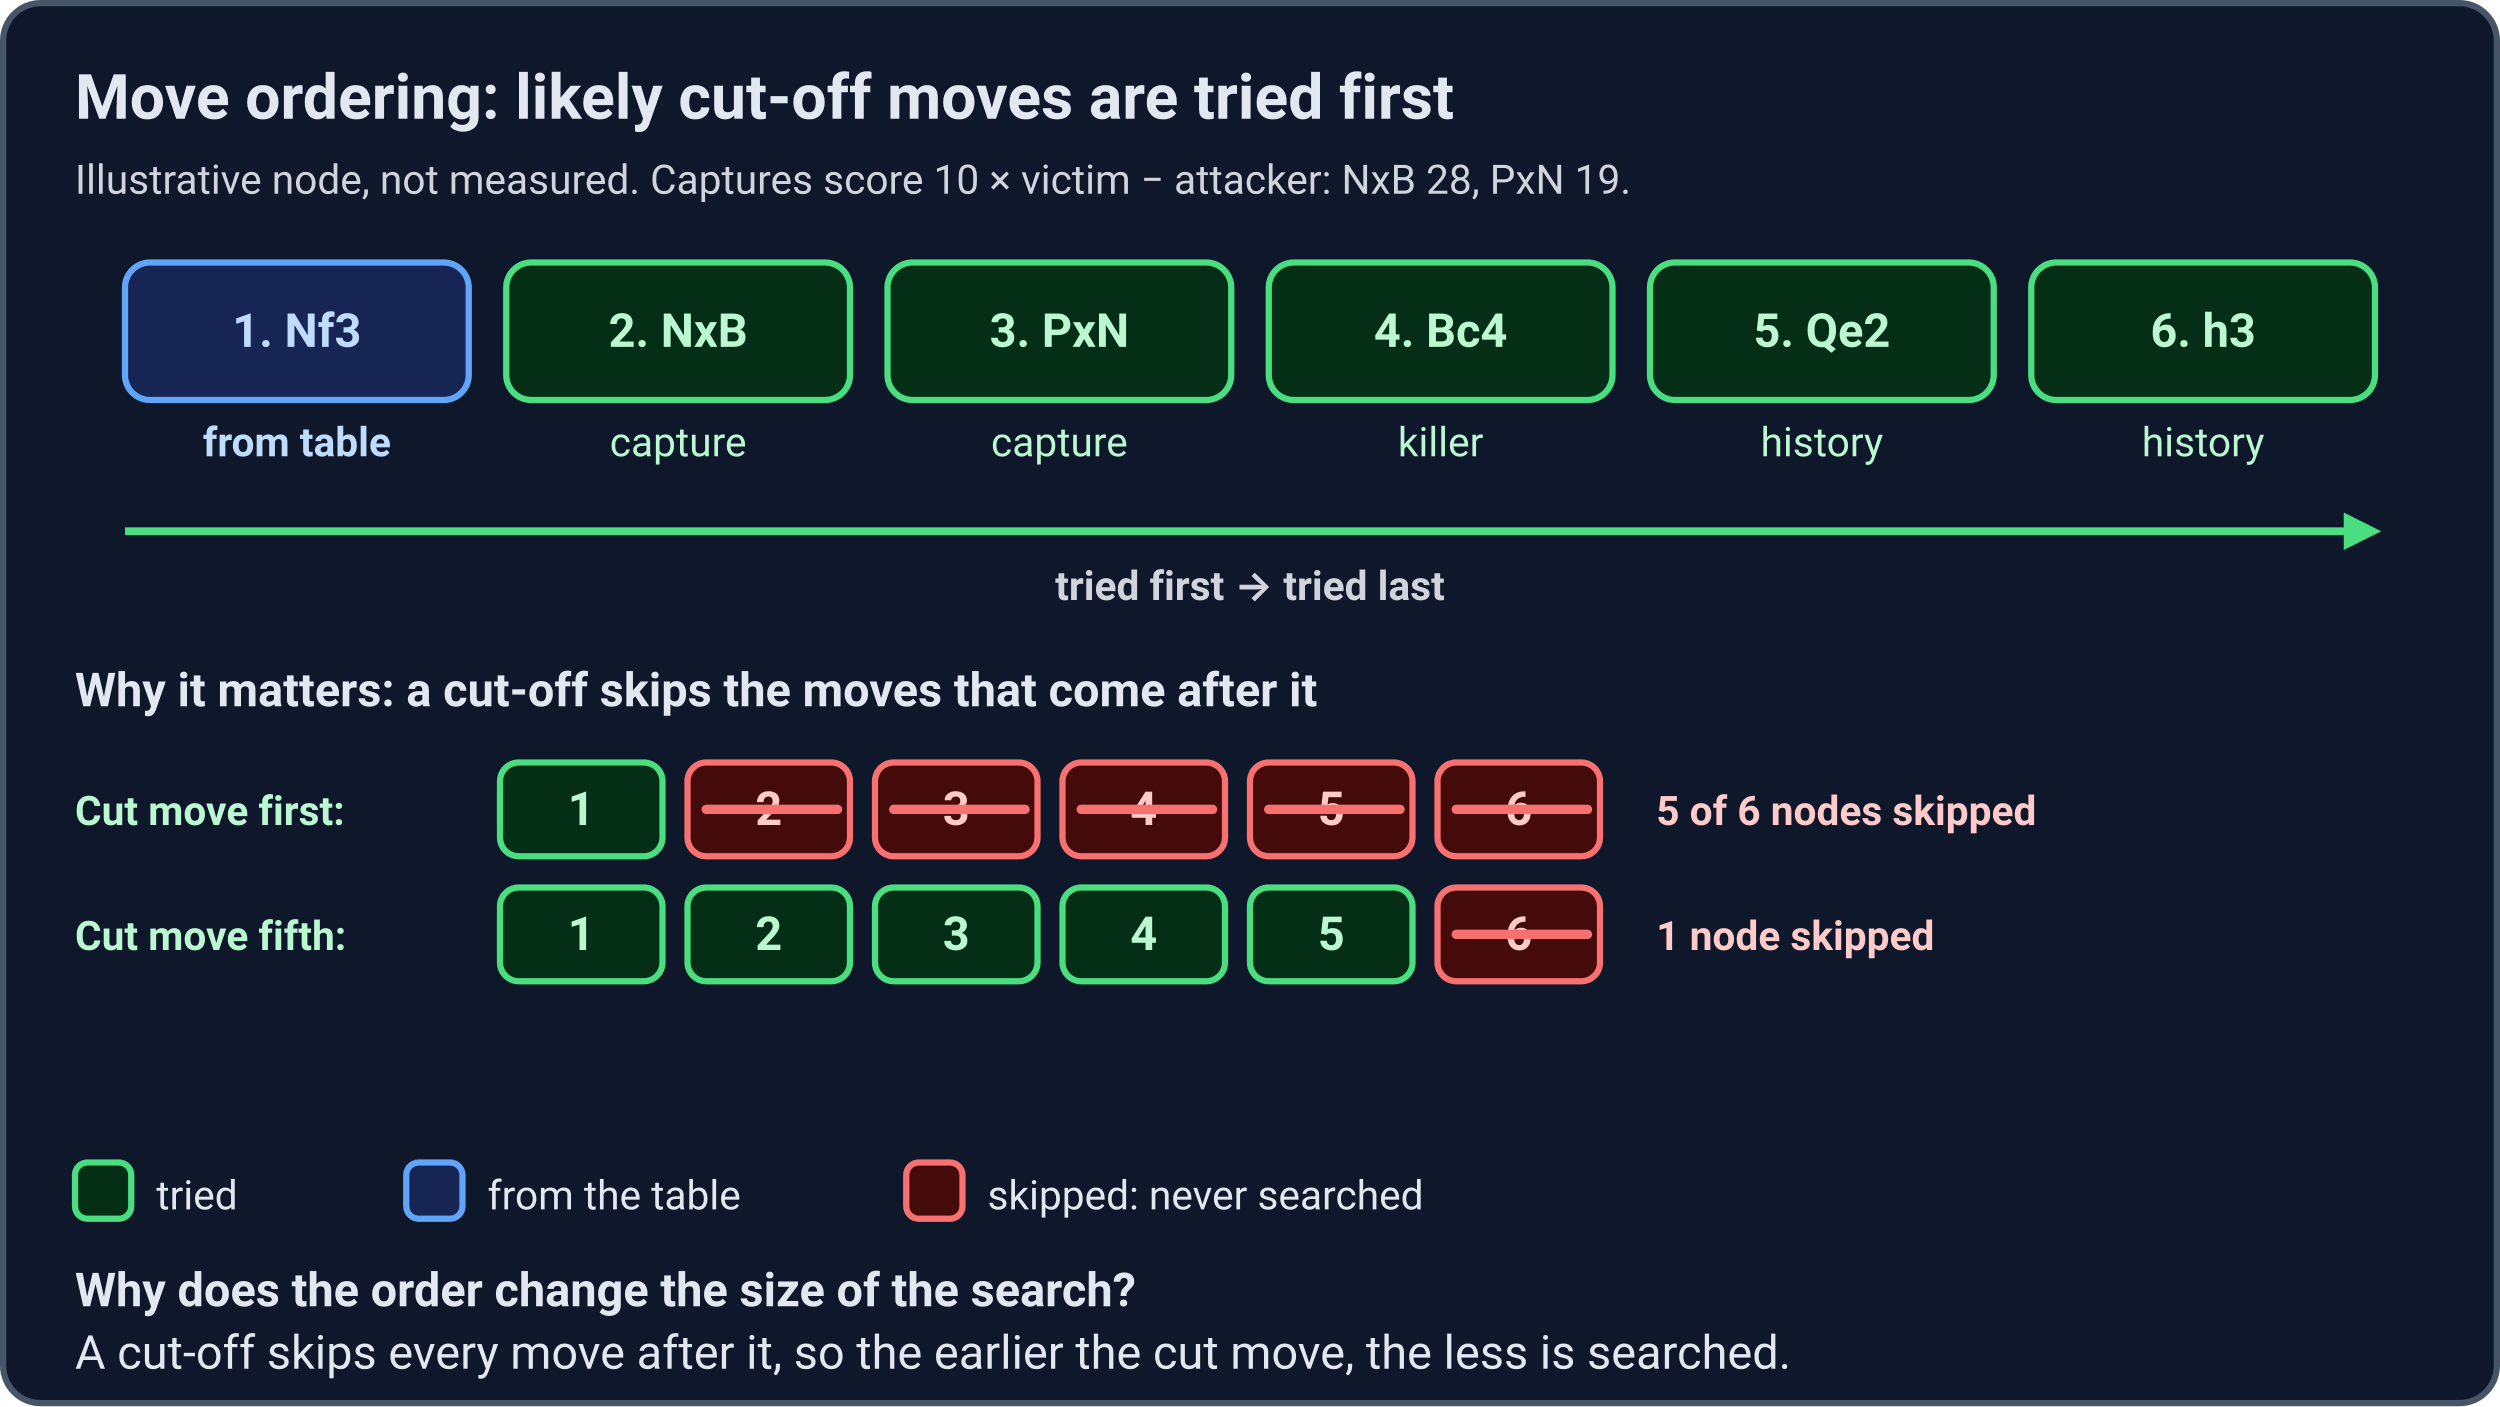
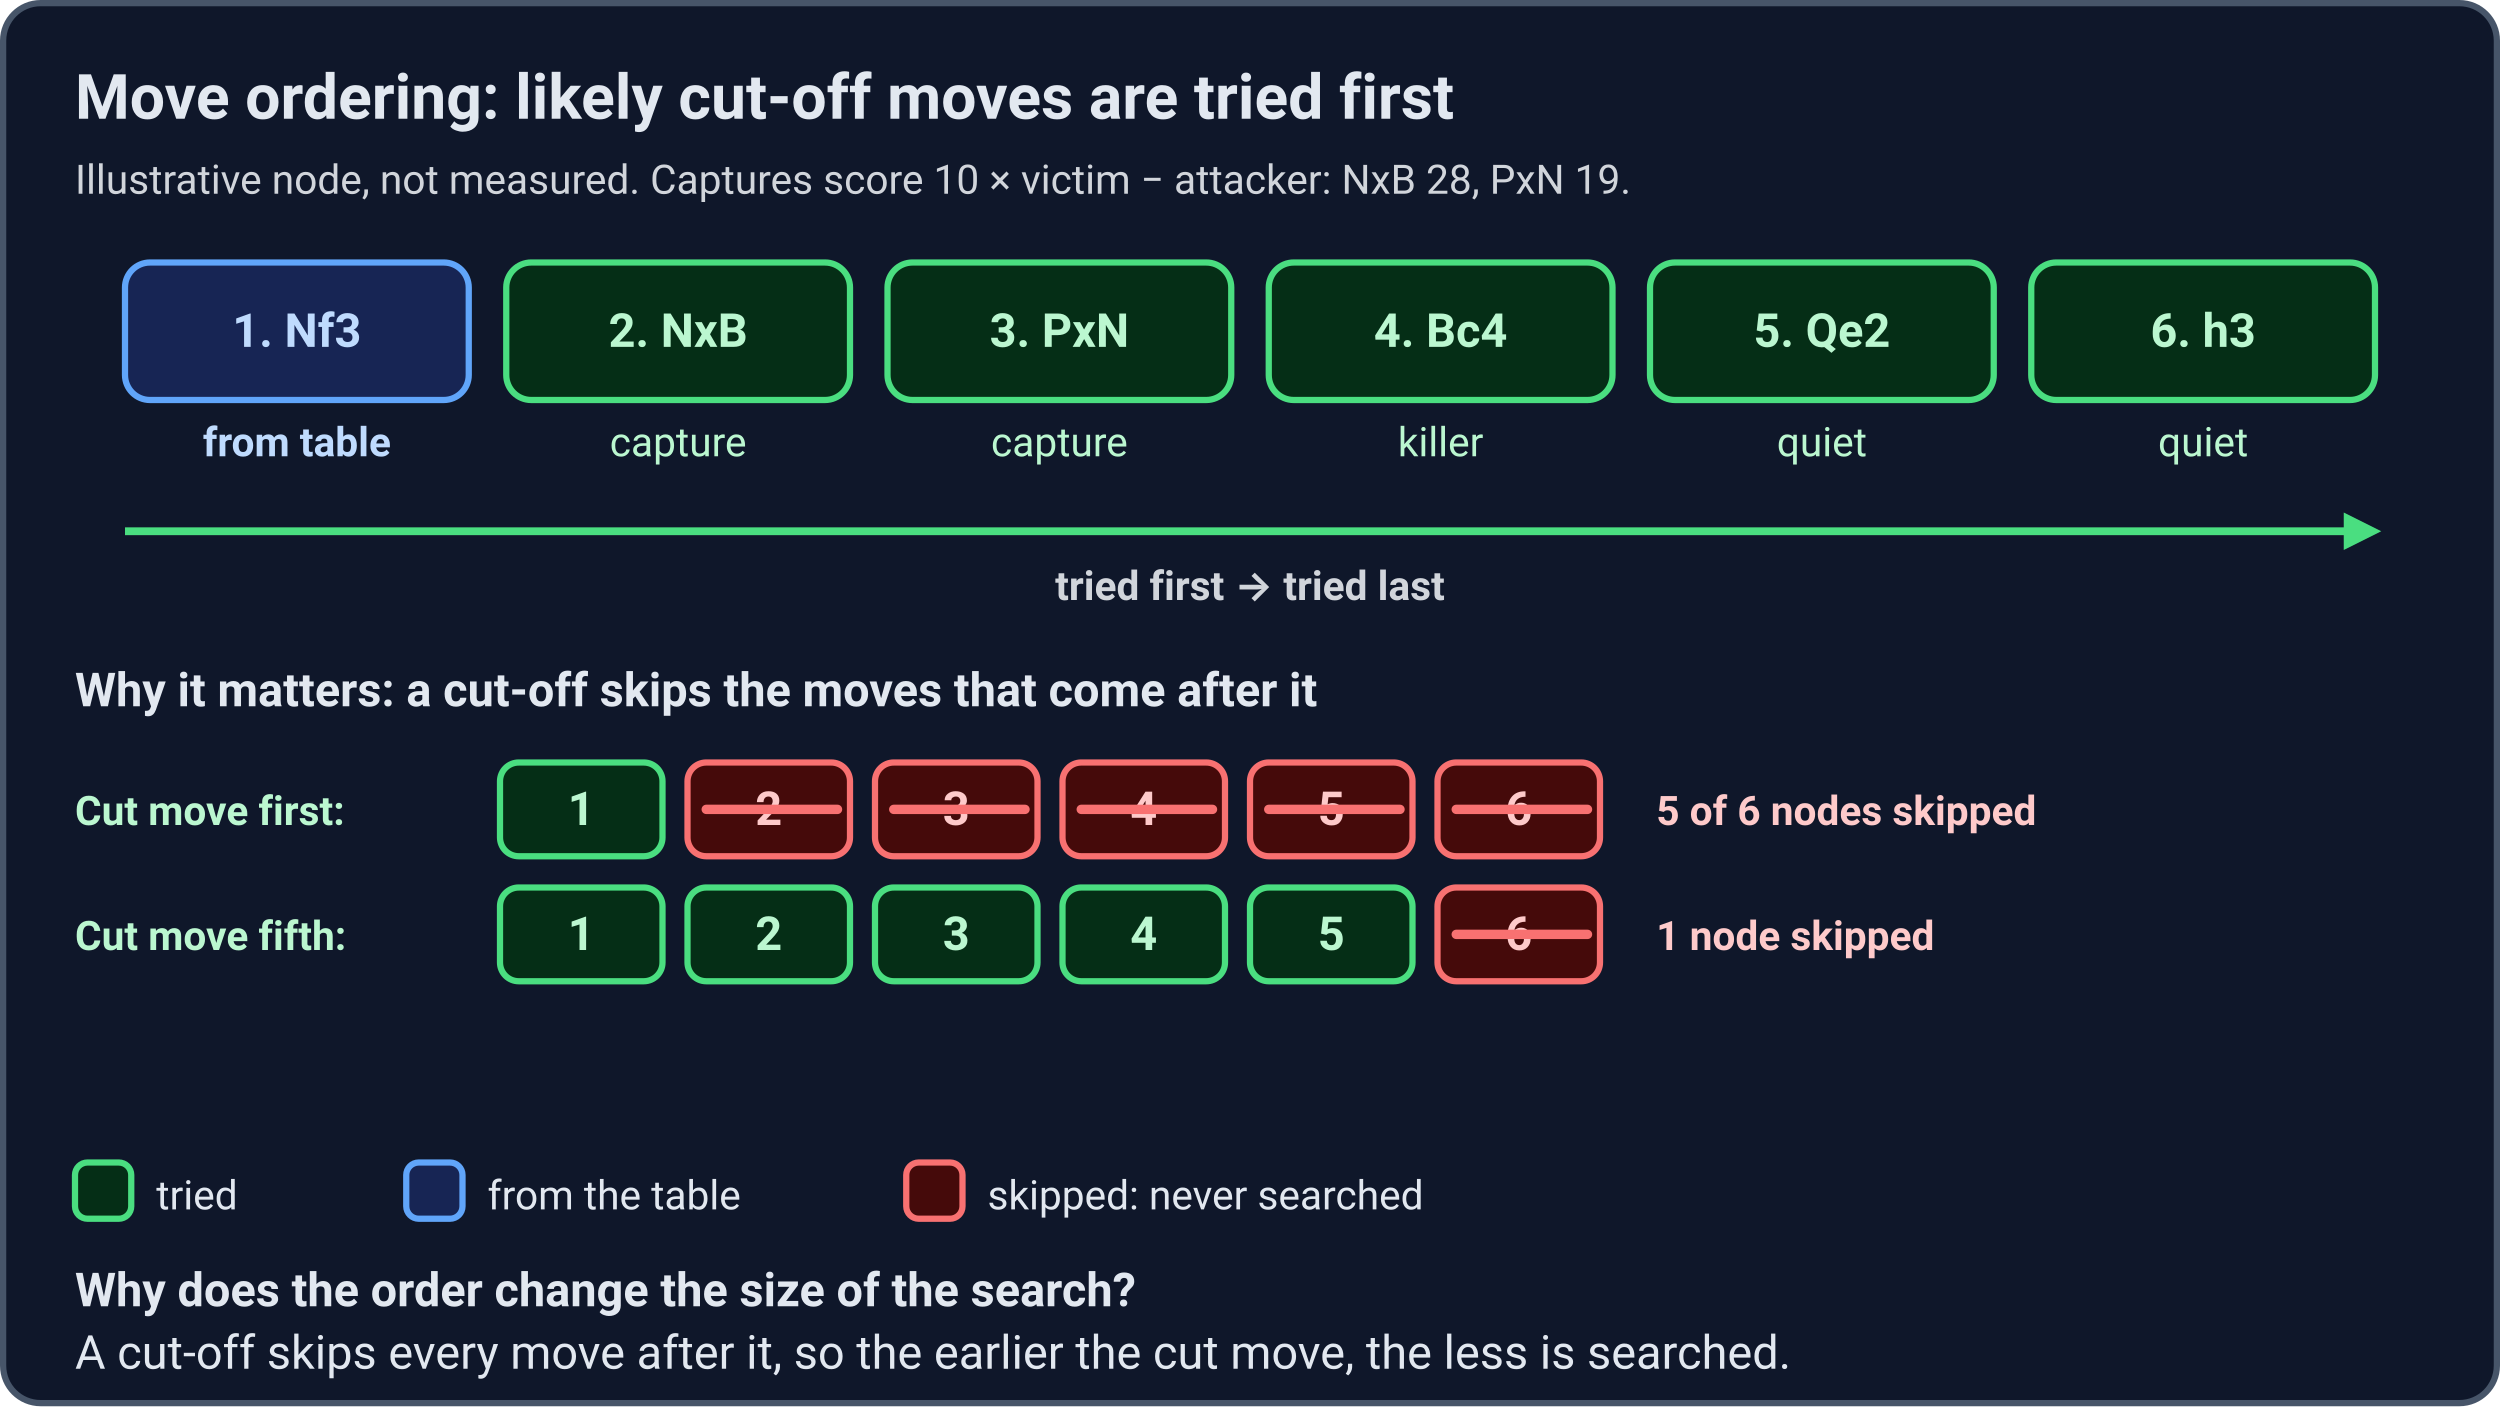
<svg xmlns="http://www.w3.org/2000/svg" viewBox="0 0 800 450" role="img" aria-labelledby="t d">
  <style>
    text { font-family: system-ui, -apple-system, "Segoe UI", Roboto, sans-serif; fill: #e2e8f0; }
    .title { font-size: 20px; font-weight: 700; }
    .q { font-size: 15px; }
    .label { font-size: 15px; }
    .small { font-size: 13px; }
    .bold { font-weight: 700; }
    .on { fill: #052e16; stroke: #4ade80; stroke-width: 2; }
    .cut { fill: #450a0a; stroke: #f87171; stroke-width: 2; }
    .blue { fill: #172554; stroke: #60a5fa; stroke-width: 2; }
    .gray { fill: #1f2937; stroke: #9ca3af; stroke-width: 2; stroke-dasharray: 5 4; }
    .edge { stroke: #4ade80; stroke-width: 2.5; fill: none; }
    .edge-cut { stroke: #f87171; stroke-width: 2.5; fill: none; stroke-dasharray: 6 5; }
    .t-green { fill: #bbf7d0; }
    .t-red { fill: #fecaca; }
    .t-blue { fill: #bfdbfe; }
    .t-gray { fill: #d1d5db; }
  </style>
  <rect x="1" y="1" width="798" height="448" rx="12" fill="#0f172a" stroke="#475569" stroke-width="2" />
  <text x="24" y="38" class="title">Move ordering: likely cut-off moves are tried first</text>
  <text x="24" y="62" class="small t-gray">Illustrative node, not measured. Captures score 10 × victim − attacker: NxB 28, PxN 19.</text>
  <rect x="40" y="84" width="110" height="44" rx="8" class="blue" />
  <text x="95" y="111" text-anchor="middle" class="label bold t-blue">1. Nf3</text>
  <rect x="162" y="84" width="110" height="44" rx="8" class="on" />
  <text x="217" y="111" text-anchor="middle" class="label bold t-green">2. NxB</text>
  <rect x="284" y="84" width="110" height="44" rx="8" class="on" />
  <text x="339" y="111" text-anchor="middle" class="label bold t-green">3. PxN</text>
  <rect x="406" y="84" width="110" height="44" rx="8" class="on" />
  <text x="461" y="111" text-anchor="middle" class="label bold t-green">4. Bc4</text>
  <rect x="528" y="84" width="110" height="44" rx="8" class="on" />
  <text x="583" y="111" text-anchor="middle" class="label bold t-green">5. Qe2</text>
  <rect x="650" y="84" width="110" height="44" rx="8" class="on" />
  <text x="705" y="111" text-anchor="middle" class="label bold t-green">6. h3</text>
  <text x="95" y="146" text-anchor="middle" class="small bold t-blue">from table</text>
  <text x="217" y="146" text-anchor="middle" class="small t-green">capture</text>
  <text x="339" y="146" text-anchor="middle" class="small t-green">capture</text>
  <text x="461" y="146" text-anchor="middle" class="small t-green">killer</text>
-   <text x="583" y="146" text-anchor="middle" class="small t-green">history</text>
-   <text x="705" y="146" text-anchor="middle" class="small t-green">history</text>
+   <text x="583" y="146" text-anchor="middle" class="small t-green">quiet</text>
+   <text x="705" y="146" text-anchor="middle" class="small t-green">quiet</text>
  <path class="edge" d="M 40 170 L 752 170" />
  <polygon points="762,170 750,164 750,176" fill="#4ade80" />
  <text x="400" y="192" text-anchor="middle" class="small bold t-gray">tried first → tried last</text>
  <text x="24" y="226" class="q bold">Why it matters: a cut-off skips the moves that come after it</text>
  <text x="24" y="264" class="small bold t-green">Cut move first:</text>
  <rect x="160" y="244" width="52" height="30" rx="6" class="on" />
  <text x="186" y="264" text-anchor="middle" class="label bold t-green">1</text>
  <rect x="220" y="244" width="52" height="30" rx="6" class="cut" />
  <text x="246" y="264" text-anchor="middle" class="label bold t-red">2</text>
  <path d="M 226 259 L 268 259" stroke="#f87171" stroke-width="3" stroke-linecap="round" />
  <rect x="280" y="244" width="52" height="30" rx="6" class="cut" />
  <text x="306" y="264" text-anchor="middle" class="label bold t-red">3</text>
  <path d="M 286 259 L 328 259" stroke="#f87171" stroke-width="3" stroke-linecap="round" />
  <rect x="340" y="244" width="52" height="30" rx="6" class="cut" />
  <text x="366" y="264" text-anchor="middle" class="label bold t-red">4</text>
  <path d="M 346 259 L 388 259" stroke="#f87171" stroke-width="3" stroke-linecap="round" />
  <rect x="400" y="244" width="52" height="30" rx="6" class="cut" />
  <text x="426" y="264" text-anchor="middle" class="label bold t-red">5</text>
  <path d="M 406 259 L 448 259" stroke="#f87171" stroke-width="3" stroke-linecap="round" />
  <rect x="460" y="244" width="52" height="30" rx="6" class="cut" />
  <text x="486" y="264" text-anchor="middle" class="label bold t-red">6</text>
  <path d="M 466 259 L 508 259" stroke="#f87171" stroke-width="3" stroke-linecap="round" />
  <text x="530" y="264" class="small bold t-red">5 of 6 nodes skipped</text>
  <text x="24" y="304" class="small bold t-green">Cut move fifth:</text>
  <rect x="160" y="284" width="52" height="30" rx="6" class="on" />
  <text x="186" y="304" text-anchor="middle" class="label bold t-green">1</text>
  <rect x="220" y="284" width="52" height="30" rx="6" class="on" />
  <text x="246" y="304" text-anchor="middle" class="label bold t-green">2</text>
  <rect x="280" y="284" width="52" height="30" rx="6" class="on" />
  <text x="306" y="304" text-anchor="middle" class="label bold t-green">3</text>
  <rect x="340" y="284" width="52" height="30" rx="6" class="on" />
  <text x="366" y="304" text-anchor="middle" class="label bold t-green">4</text>
  <rect x="400" y="284" width="52" height="30" rx="6" class="on" />
  <text x="426" y="304" text-anchor="middle" class="label bold t-green">5</text>
  <rect x="460" y="284" width="52" height="30" rx="6" class="cut" />
  <text x="486" y="304" text-anchor="middle" class="label bold t-red">6</text>
  <path d="M 466 299 L 508 299" stroke="#f87171" stroke-width="3" stroke-linecap="round" />
  <text x="530" y="304" class="small bold t-red">1 node skipped</text>
  <rect x="24" y="372" width="18" height="18" rx="4" class="on" />
  <text x="50" y="387" class="small">tried</text>
  <rect x="130" y="372" width="18" height="18" rx="4" class="blue" />
  <text x="156" y="387" class="small">from the table</text>
  <rect x="290" y="372" width="18" height="18" rx="4" class="cut" />
  <text x="316" y="387" class="small">skipped: never searched</text>
  <text x="24" y="418" class="q bold">Why does the order change the size of the search?</text>
  <text x="24" y="438" class="q">A cut-off skips every move after it, so the earlier the cut move, the less is searched.</text>
</svg>
